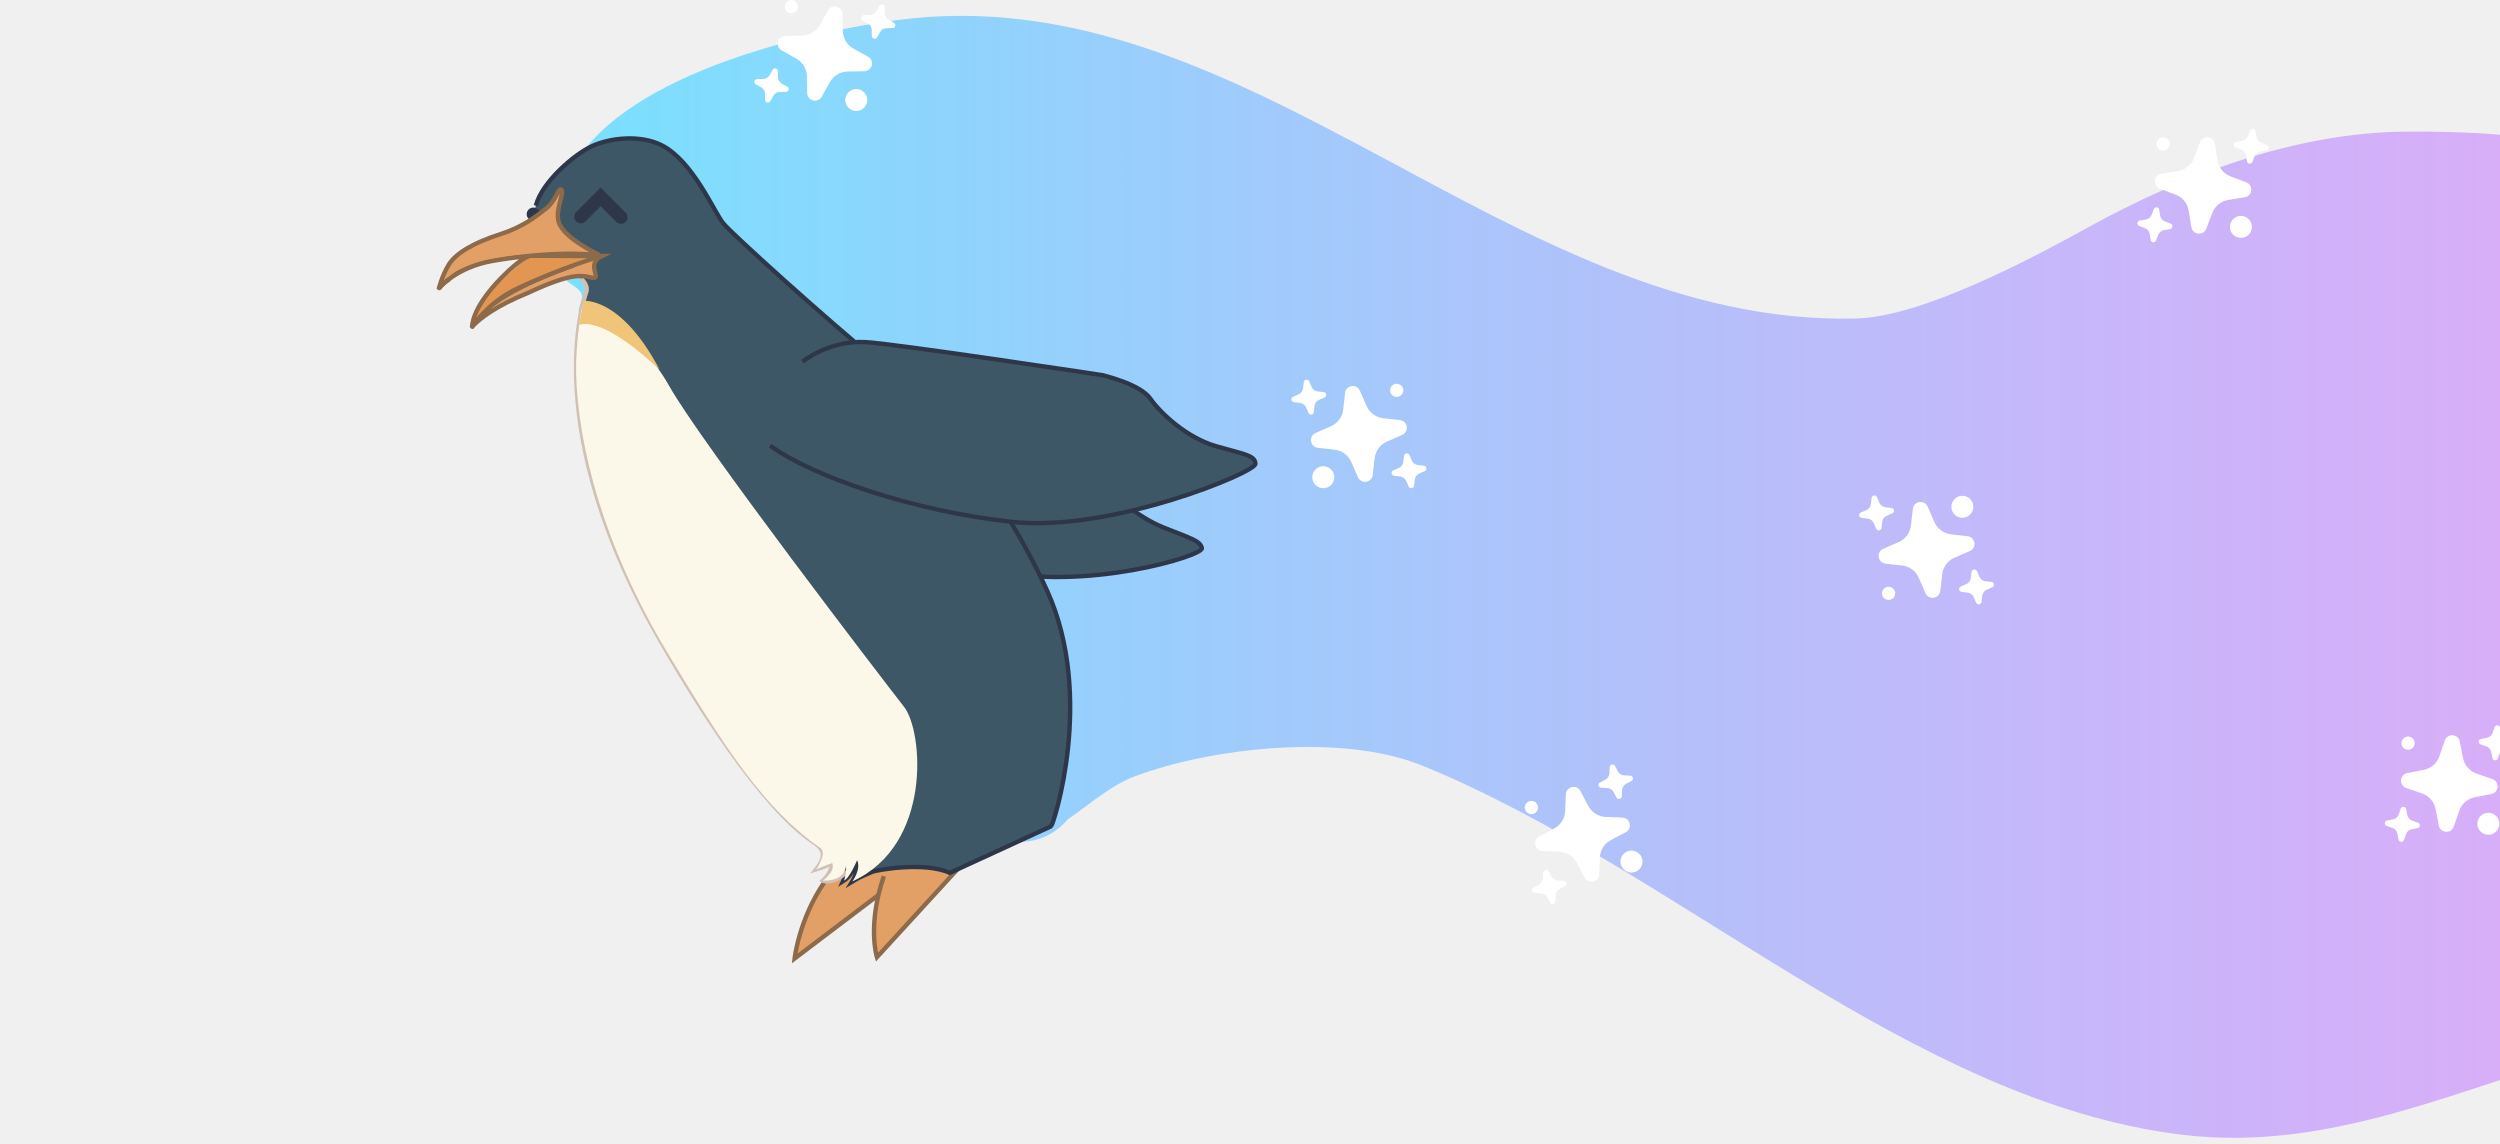
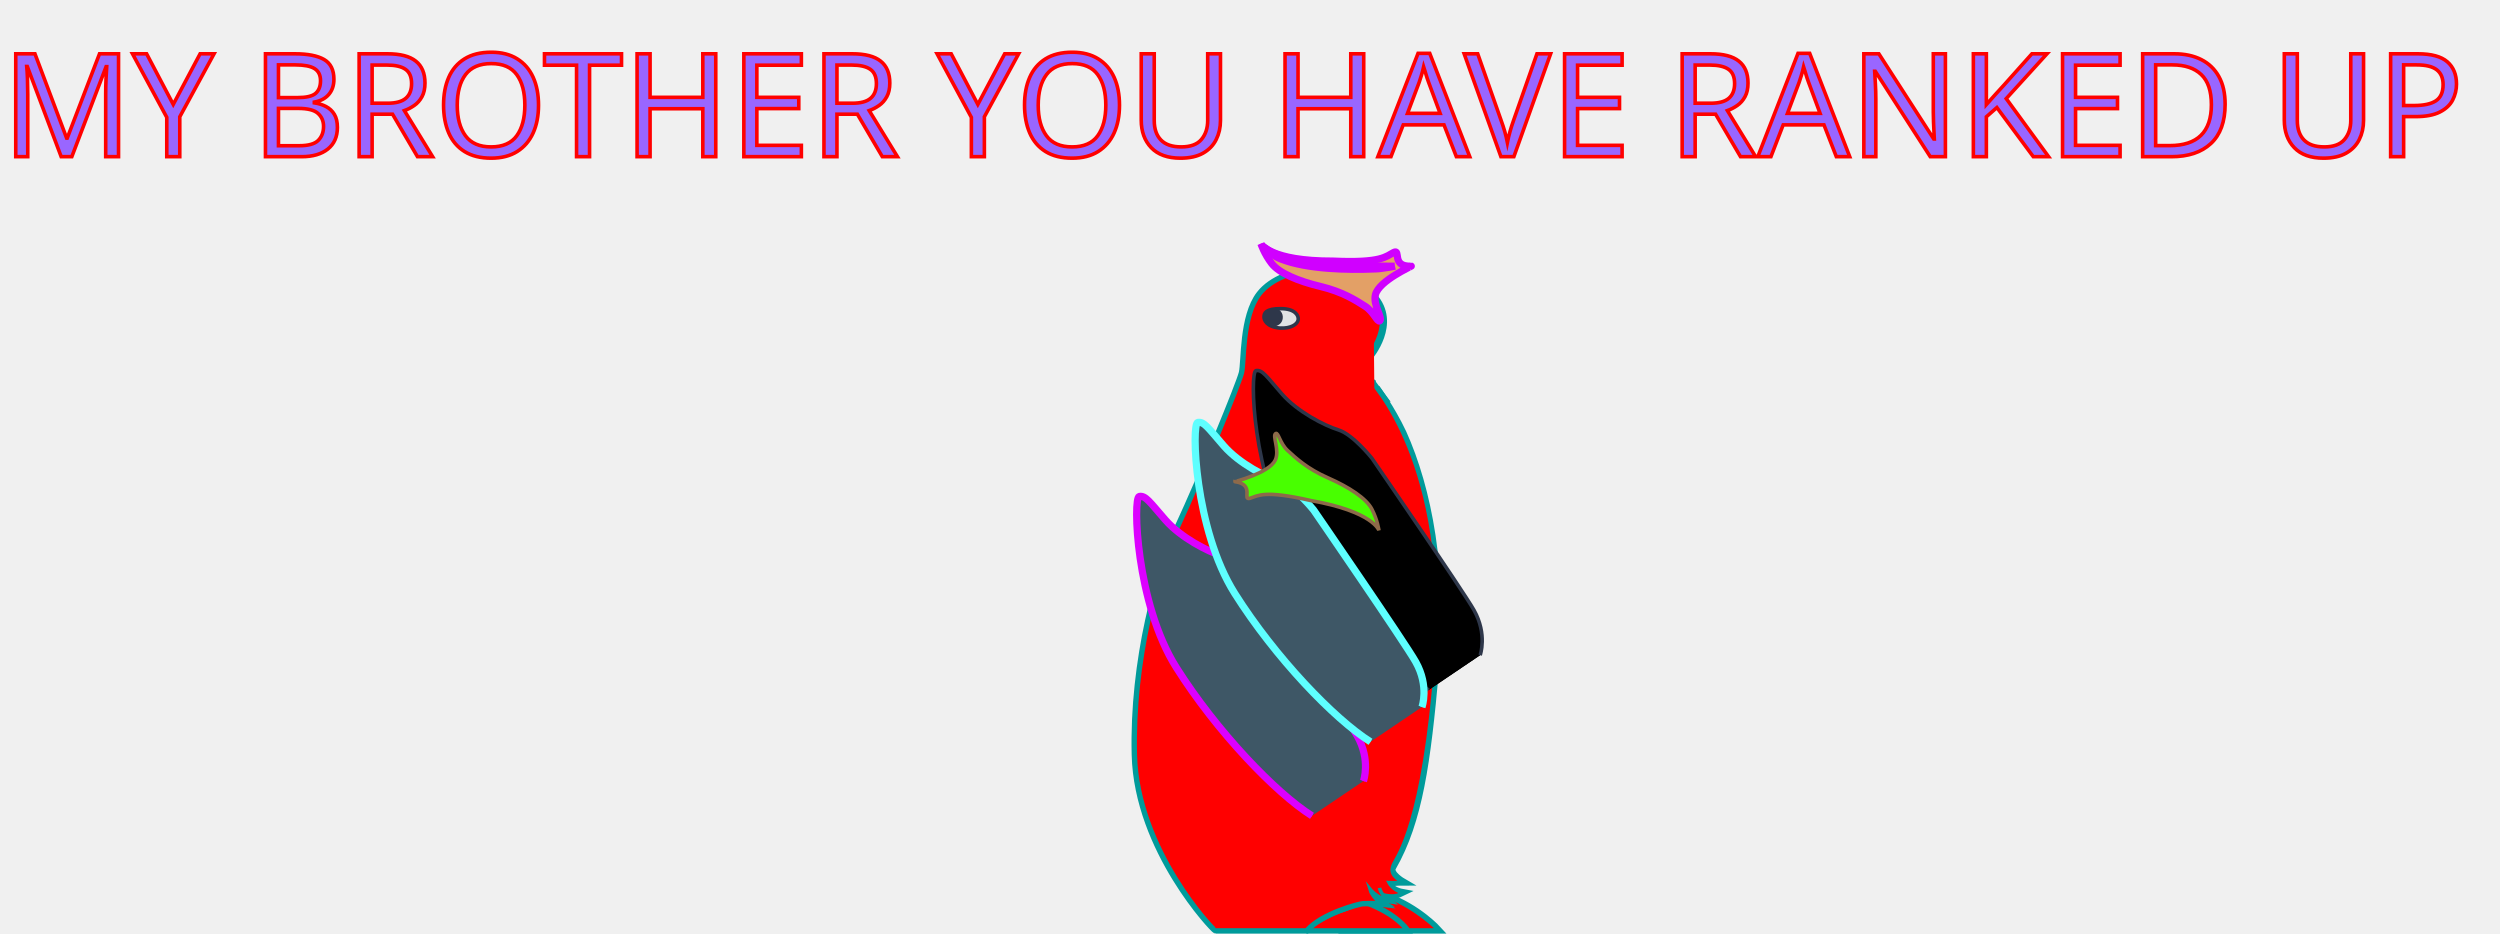
- <svg xmlns="http://www.w3.org/2000/svg" version="1.1" width="345.843" height="158.158" viewBox="0,0,185,130">
-   <defs>
-     <linearGradient x1="217.217" y1="202.138" x2="549.185" y2="202.138" gradientUnits="userSpaceOnUse" id="color-1">
-       <stop offset="0" stop-color="#66deff" stop-opacity="0.863" />
-       <stop offset="1" stop-color="#ff66fc" stop-opacity="0.573" />
-     </linearGradient>
-   </defs>
-   <g transform="translate(-203.3413,-122.1586)">
-     <g data-paper-data="{&quot;isPaintingLayer&quot;:true}" stroke-linejoin="miter" stroke-miterlimit="10" stroke-dasharray="" stroke-dashoffset="0" style="mix-blend-mode: normal">
-       <path d="M254.011,209.305c-2.376,-1.387 -4.203,-3.562 -6.451,-5.148c-3.438,-4.872 -7.826,-8.924 -11.53,-13.585c-3.248,-4.086 -5.725,-8.946 -8,-13.557c-0.352,-0.715 -0.205,-1.628 -0.619,-2.309c-0.541,-0.891 -1.687,-1.333 -2.156,-2.264c-0.734,-1.458 -0.712,-3.205 -1.355,-4.705c-0.599,-1.398 -1.853,-2.477 -2.341,-3.918c-0.32,-0.947 0.316,-2.051 0,-3c-0.38,-1.14 -1.623,-1.859 -2,-3c-0.237,-0.719 0.551,-1.555 0.266,-2.257c-0.356,-0.873 -1.71,-1.103 -2,-2c-0.625,-1.932 -0.406,-4.041 -0.609,-6.061c0,0 0,-0.334 0.068,-0.866c-0.024,-0.25 -0.036,-0.503 -0.036,-0.759c0,-1.879 0.648,-3.607 1.732,-4.972c6.301,-10.662 27.21,-15.19 36.706,-16.457c39.916,-5.326 69.48,34.885 109.077,33.93c7.482,-0.181 19.954,-6.822 26.369,-10.36c10.879,-6.001 23.549,-10.79 36.116,-10.89c19.218,-0.153 30.244,3.084 45.974,13.148c2.77,1.772 16.788,12.479 25.451,21.186c3.251,0.681 5.198,3.603 5.198,3.603l1,1.781c2.464,1.5 4.438,3.688 6.585,5.613c1.638,1.469 3.765,2.436 5.108,4.177c1.209,1.567 1.334,3.751 2.329,5.462c0.513,0.881 1.605,1.322 2.126,2.198c0.672,1.129 0.789,2.519 1.381,3.691c0.542,1.073 1.474,1.92 2,3c1.662,3.412 2.002,7.25 3.317,10.739c1.43,3.795 2.855,7.607 4.67,11.233c1.43,2.856 3.716,5.238 5.064,8.133c2.224,4.773 3.78,11.841 5.405,17.044c2.141,6.855 5.183,13.145 5.357,20.364c0,0 0,0.372 -0.08,0.956c0.743,1.319 1.098,2.402 0.946,3.159c-0.247,1.233 0.57,2.985 -0.345,3.795c-1.918,1.698 -4.159,3.222 -6.708,3.826c-1.476,0.35 -3.315,-0.486 -4.525,-1.58c-3.443,-3.114 -26.957,-26.236 -30.73,-29.013c-11.644,-8.572 -21.492,-11.854 -35.583,-13.028c-13.258,-1.104 -22.952,4.997 -34.615,8.822c-11.236,3.685 -22.345,7.262 -34.828,5.741c-30.786,-3.752 -57.561,-30.249 -86.322,-41.966c-9.118,-3.714 -23.962,-2.052 -32.692,1.227c-2.751,1.033 -5.137,3.184 -7.636,4.908c-1.462,1.765 -3.763,2.772 -6.351,2.523c-3.434,-0.331 -6.363,-2.777 -7.497,-5.925c-1.976,-0.654 -6.233,-2.051 -7.241,-2.64z" fill="url(#color-1)" fill-rule="nonzero" stroke="none" stroke-width="0.5" stroke-linecap="butt" />
-       <g data-paper-data="{&quot;index&quot;:null}" stroke-width="0.5" stroke-linecap="butt">
-         <path d="M259.143,217.878l-14.383,12.568c0,0 0.837,-4.821 4.267,-9.904c0,0 2.981,-5.225 10.117,-2.664" fill="#e3a066" fill-rule="nonzero" stroke="none" />
-         <path d="M259.413,217.642l-14.653,12.804c0,0 1.034,-5.119 4.464,-10.201" fill="none" fill-rule="evenodd" stroke="#8d6a4a" />
+ <svg xmlns="http://www.w3.org/2000/svg" version="1.1" width="347.008" height="129.585" viewBox="0,0,347.008,129.585">
+   <g transform="translate(-83.5437,-99.97346)">
+     <g stroke-miterlimit="10">
+       <g fill="#ff0000" stroke="#009b9b">
+         <path d="M269.321,229.058c2.677,-6.578 6.802,-4.618 6.802,-4.618c4.303,1.56 7.062,4.618 7.062,4.618h-13.864" fill-rule="nonzero" stroke-width="1" />
+         <path d="M275.873,224.347c4.303,1.56 7.312,4.711 7.312,4.711h-14.125" fill-rule="evenodd" stroke-width="0.5" />
+         <path d="M264.873,229.058c3.083,-3.142 8.124,-3.728 8.124,-3.728c4.303,1.56 5.74,3.728 5.74,3.728h-13.864" fill-rule="nonzero" stroke-width="1" />
+         <path d="M272.998,225.33c4.303,1.56 5.74,3.728 5.74,3.728h-14.125" fill-rule="evenodd" stroke-width="0.5" />
+         <path d="M274.175,141.08c3.438,3.802 -0.562,8.421 -0.562,8.421c0,0 -1.405,2.796 0.386,3.599c0.025,13.378 -0.625,41.138 -0.625,41.605c0,0.67 1.5,27.986 1.645,28.509c0.241,0.868 1.105,1.655 1.105,1.655c-1.354,-0.168 -2.438,-1.488 -2.438,-1.488c0.334,1.173 1.521,1.948 1.521,1.948c-1.021,-0.123 -2.042,-0.045 -2.501,-0.042c-0.416,0.002 -5.75,1.34 -7.833,3.771h-12.584c-0.25,0 -10.833,-11.144 -11.166,-24.299c-0.334,-13.155 3.263,-25.828 6,-31.706c3.178,-6.825 8.489,-19.775 8.864,-21.315c0.375,-1.539 0.014,-7.8 2.421,-10.911c1.672,-2.162 4.944,-3.204 7.111,-3.204c2.167,0 6.747,1.345 8.656,3.456" fill-rule="nonzero" stroke-width="1" />
+         <path d="M274.58,153.827c0,0 2.095,2.843 3.689,6.231c3.5,7.75 5.75,19.251 4.504,33.014c-1.149,12.694 -2.233,20.841 -5.942,27.302c-0.508,0.886 1.46,2.022 1.46,2.022c-0.834,0 -1.94,0.102 -1.94,0.102c0.083,1.048 1.815,1.364 1.815,1.364c-2.396,1.173 -3.104,-0.491 -3.104,-0.491c0.396,0.974 0.955,1.479 0.955,1.479c-0.667,0.042 -2.329,-1.469 -2.329,-1.469c0,1.131 1.521,1.948 1.521,1.948c-9.906,0.064 -14.584,-12.024 -13.834,-15.459c0.75,-3.435 7.667,-36.7 8.112,-44.073c0.445,-7.374 5.095,-11.971 5.095,-11.971" fill-rule="nonzero" stroke-width="1" />
+         <path d="M269.654,163.709c0.334,-9.307 4.343,-10.609 4.343,-10.609l1.661,2.243c-3.154,0.409 -6.008,8.479 -6.005,8.366" fill-rule="nonzero" stroke-width="1" />
+         <path d="M273.165,150.716c0,0 -0.45,0.986 0.125,1.592c0.716,0.754 11.617,11.953 9.584,39.465c-1.667,22.539 -5.406,27.115 -5.827,28.042c-0.28,0.617 -0.767,1.577 1.243,2.582c0,0 -1.24,0.155 -1.94,0.103c0,0 0.471,0.945 1.815,1.364c0,0 -0.666,0.907 -2.916,0.237" fill-rule="evenodd" stroke-width="0.5" />
+         <path d="M275.019,223.214c0.188,0.881 1.104,1.655 1.104,1.655c-1.354,-0.168 -2.438,-1.488 -2.438,-1.488c0.334,1.173 1.521,1.948 1.521,1.948c-1.021,-0.123 -2.042,-0.045 -2.5,-0.042c-0.416,0.002 -5.75,1.34 -7.833,3.771h-12.583c-0.25,0 -10.834,-11.144 -11.167,-24.299c-0.333,-13.155 3.264,-25.828 6,-31.706c3.178,-6.825 8.489,-19.775 8.864,-21.315c0.375,-1.539 0.015,-7.8 2.421,-10.911c1.673,-2.162 4.944,-3.204 7.111,-3.204c2.167,0 6.823,1.278 8.657,3.456" fill-rule="evenodd" stroke-width="0.5" />
      </g>
-       <g data-paper-data="{&quot;index&quot;:null}" stroke-width="0.5" stroke-linecap="butt">
-         <path d="M257.211,221.186l-13.15,9.965c0,0 0.324,-4.224 3.234,-8.459c0,0 2.442,-4.4 9.916,-1.506" fill="#e3a066" fill-rule="nonzero" stroke="none" />
-         <path d="M257.458,220.998l-13.397,10.152c0,0 0.491,-4.472 3.402,-8.707" fill="none" fill-rule="evenodd" stroke="#8d6a4a" />
+       <g stroke="#d000ff">
+         <path d="M279.431,136.914c0.099,-0.005 -4.45,2.007 -4.965,3.938c-0.394,1.477 1.063,3.292 0.588,3.656c-0.316,0.243 -0.825,-1.263 -2.033,-2.028c-1.293,-0.819 -3.102,-2.005 -6.201,-2.747c-3.099,-0.742 -5.724,-1.849 -6.756,-3.18c-1.033,-1.331 -1.493,-2.733 -1.493,-2.733c0,0 1.24,2.425 10.035,2.393c6.72,0.304 7.327,-0.658 8.384,-1.198c1.057,-0.539 -0.396,2.034 2.443,1.899" fill="#e3a066" fill-rule="nonzero" stroke-width="1" />
+         <path d="M277.17,136.916c0,0 -0.288,0.07 -0.794,0.151c-0.254,0.037 -0.563,0.083 -0.917,0.135c-0.178,0.024 -0.367,0.049 -0.566,0.075c-0.2,0.024 -0.411,0.015 -0.63,0.029c-1.757,0.068 -4.106,0.091 -6.448,-0.097c-1.171,-0.093 -2.339,-0.236 -3.424,-0.441c-0.543,-0.102 -1.064,-0.225 -1.555,-0.353c-0.49,-0.137 -0.948,-0.285 -1.365,-0.441c-0.204,-0.09 -0.41,-0.151 -0.59,-0.248c-0.176,-0.103 -0.343,-0.201 -0.5,-0.292c-0.303,-0.204 -0.564,-0.38 -0.759,-0.555c-0.206,-0.158 -0.339,-0.315 -0.436,-0.413c-0.095,-0.1 -0.146,-0.153 -0.146,-0.153c0,0 0.06,0.043 0.171,0.124c0.111,0.081 0.269,0.203 0.492,0.327c0.212,0.139 0.492,0.27 0.809,0.419c0.327,0.132 0.696,0.268 1.093,0.439c0.404,0.152 0.85,0.296 1.329,0.429c0.481,0.125 0.992,0.246 1.526,0.346c1.069,0.202 2.224,0.343 3.384,0.435c2.321,0.187 4.657,0.164 6.404,0.096c0.436,-0.035 0.837,-0.026 1.194,-0.015c0.356,0.003 0.667,0.005 0.923,0.008c0.256,0 0.458,-0 0.595,-0c0.135,-0 0.21,-0.007 0.21,-0.007" fill="#8d6a4a" fill-rule="nonzero" stroke-width="1" />
+         <path d="M279.431,136.914c0.099,-0.005 -4.45,2.007 -4.965,3.938c-0.394,1.477 1.063,3.292 0.588,3.656c-0.316,0.243 -0.825,-1.263 -2.033,-2.028c-1.293,-0.819 -3.102,-2.005 -6.201,-2.747c-3.099,-0.742 -5.724,-1.849 -6.756,-3.18c-1.033,-1.331 -1.493,-2.733 -1.493,-2.733c0,0 1.24,2.425 10.035,2.393c6.72,0.304 7.327,-0.658 8.384,-1.198c1.057,-0.539 -0.396,2.034 2.443,1.899z" fill="none" fill-rule="evenodd" stroke-width="0.5" />
      </g>
-       <g data-paper-data="{&quot;index&quot;:null}" stroke-width="0.5" stroke-linecap="butt">
-         <path d="M241.938,167.641c0,0 2.245,-1.837 6.081,-1.114c2.979,0.561 24.912,6.727 24.912,6.727c0,0 4.051,1.425 5.402,3.093c1.351,1.668 4.532,4.525 7.634,5.776c3.102,1.251 4.206,1.496 4.401,2.371c0.195,0.875 -13.473,4.979 -23.853,2.478c-10.38,-2.501 -21.394,-7.508 -26.265,-11.212" fill="#3e5766" fill-rule="nonzero" stroke="none" />
-         <path d="M241.938,167.641c0,0 2.245,-1.837 6.081,-1.114c2.979,0.561 24.912,6.727 24.912,6.727c0,0 4.051,1.425 5.402,3.093c1.351,1.668 4.532,4.525 7.634,5.776c3.102,1.251 4.206,1.496 4.401,2.371c0.195,0.875 -13.473,4.979 -23.853,2.478c-10.38,-2.501 -21.394,-7.508 -26.265,-11.212" fill="none" fill-rule="evenodd" stroke="#2e374a" />
+       <g>
+         <path d="M263.74,144.381c-0.082,0.659 -1.04,1.25 -2.508,1.177c-1.952,-0.17 -2.249,-1.162 -2.24,-1.554c0.012,-0.476 0.146,-1.162 2.381,-1.147c1.908,0.013 2.441,0.932 2.367,1.524" fill="#e2e3e4" fill-rule="nonzero" stroke="none" stroke-width="1" />
+         <path d="M260.984,142.875c0,0 0.762,0.476 0.6,1.371c-0.162,0.892 -1.08,1.083 -1.426,1.049c-0.345,-0.033 -0.621,-0.331 -0.621,-0.331c0,0 -0.736,-0.563 -0.545,-1.174c0.192,-0.612 1.12,-0.879 1.12,-0.879c0,0 0.747,-0.099 0.87,-0.035" fill="#2e374a" fill-rule="nonzero" stroke="none" stroke-width="1" />
+         <path d="M263.74,144.338c-0.082,0.659 -1.04,1.25 -2.508,1.177c-1.952,-0.17 -2.249,-1.162 -2.24,-1.554c0.012,-0.476 0.146,-1.162 2.381,-1.147c1.908,0.013 2.441,0.932 2.367,1.524z" fill="none" fill-rule="evenodd" stroke="#2e374a" stroke-width="0.5" />
      </g>
-       <g data-paper-data="{&quot;index&quot;:null}" stroke-width="0.5" stroke-linecap="butt">
-         <path d="M265.023,218.33l-11.605,12.67c0,0 -1.131,-3.619 0.79,-9.21c0,0 4.85,-3.984 10.815,-3.46" fill="#e3a066" fill-rule="nonzero" stroke="none" />
-         <path d="M265.241,218.092l-11.823,12.908c0,0 -1.131,-3.619 0.79,-9.21" fill="none" fill-rule="evenodd" stroke="#8d6a4a" />
+       <g fill="#000000">
+         <path d="M281.848,195.745c-5.03,-3.175 -13.218,-11.692 -18.838,-20.599c-5.62,-8.907 -6.025,-23.57 -5.137,-23.731c0.888,-0.161 1.467,0.794 3.622,3.256c2.155,2.462 5.854,4.361 7.855,4.988c2.001,0.627 4.619,3.924 4.619,3.924c0,0 12.708,18.47 14.173,21.088c1.887,3.372 0.854,6.242 0.854,6.242" fill-rule="nonzero" stroke="none" stroke-width="1" />
+         <path d="M281.848,195.745c-5.03,-3.175 -13.218,-11.692 -18.838,-20.599c-5.62,-8.907 -6.025,-23.57 -5.137,-23.731c0.888,-0.161 1.467,0.794 3.622,3.256c2.155,2.462 5.854,4.361 7.855,4.988c2.001,0.627 4.619,3.924 4.619,3.924c0,0 12.708,18.47 14.173,21.088c1.887,3.372 0.854,6.242 0.854,6.242" fill-rule="evenodd" stroke="#2e374a" stroke-width="0.5" />
      </g>
-       <path d="M214.635,145.544c0.821,-2.718 4.422,-5.866 6.404,-6.778c1.982,-0.912 5.433,-1.344 7.91,-0.088c3.565,1.808 5.98,7.637 6.998,8.875c1.018,1.239 11.556,10.746 17.455,15.597c5.081,4.178 13.927,14.156 19.39,26.226c5.462,12.07 0.666,26.63 0.437,26.735l-11.512,5.297c-2.972,-1.327 -8.437,-0.296 -8.819,-0.122c-0.421,0.19 -1.389,0.549 -2.269,1.091c0,0 0.747,-1.203 0.537,-2.407c0,0 -0.413,1.653 -1.578,2.375c0,0 0.445,-1.077 0.285,-1.966c-0.097,-0.536 -10.7,-25.938 -10.994,-26.546c-0.205,-0.423 -12.969,-25.323 -18.812,-37.465c1.286,-1.482 -1.225,-3.426 -1.225,-3.426c0,0 -4.249,-1.872 -4.445,-5.542c0.074,-0.289 0.087,-0.595 0.033,-0.898c0.038,-0.309 0.106,-0.629 0.206,-0.96z" data-paper-data="{&quot;index&quot;:null}" fill="#3e5766" fill-rule="nonzero" stroke="none" stroke-width="0.5" stroke-linecap="butt" />
-       <path d="M214.343,146.511l1.328,0.917" fill="none" fill-rule="nonzero" stroke="#2e374a" stroke-width="1.5" stroke-linecap="round" />
-       <path d="M221.237,151.117c0.285,0.114 -0.503,0.361 -0.686,0.91c-0.078,0.569 -5.575,2.525 -6.141,2.717c-1.031,0.629 -3.364,1.561 -4.249,2.093c-0.629,0.417 -2.649,2.558 -2.479,1.656c0.171,-0.903 0.344,-1.24 0.766,-1.811c0.259,-0.35 0.737,-0.876 0.996,-1.413c0.105,-0.218 4.574,-4.282 4.803,-4.301c0.956,-0.656 5.552,-0.424 6.99,0.149z" fill="#e39652" fill-rule="nonzero" stroke="none" stroke-width="0.5" stroke-linecap="butt" />
-       <path d="M214.635,145.544c0.722,-2.747 4.422,-5.866 6.404,-6.778c1.982,-0.912 5.433,-1.344 7.91,-0.088c3.565,1.808 5.98,7.637 6.998,8.875c1.018,1.239 11.555,10.746 17.455,15.597c5.08,4.178 13.927,14.156 19.39,26.226c5.462,12.07 0.666,26.63 0.437,26.735l-11.512,5.297c-2.972,-1.327 -8.438,-0.296 -8.82,-0.122c-0.42,0.19 -1.389,0.549 -2.269,1.091c0,0 0.747,-1.203 0.537,-2.407c0,0 -0.413,1.653 -1.578,2.375c0,0 0.499,-1.087 0.284,-1.966" data-paper-data="{&quot;index&quot;:null}" fill="none" fill-rule="evenodd" stroke="#2e374a" stroke-width="0.5" stroke-linecap="butt" />
-       <g data-paper-data="{&quot;index&quot;:null}" stroke-width="0.5" stroke-linecap="butt">
-         <path d="M250.052,221.28c-1.765,1.555 -2.772,1.012 -2.772,1.012c1.045,-0.946 1.062,-2.001 1.062,-2.001c-0.617,0.342 -1.819,0.723 -1.819,0.723c1.398,-1.758 0.532,-2.423 0.005,-2.865c-0.792,-0.663 -6.218,-3.24 -17.625,-22.977c-13.922,-24.092 -8.859,-38.836 -8.535,-39.821c0.26,-0.792 -0.584,-1.496 -0.584,-1.496" fill="none" fill-rule="evenodd" stroke="#d1c1b5" />
-         <g fill-rule="nonzero" stroke="none">
-           <path d="M219.854,157.273c0,0 6.27,2.212 9.909,8.711c3.64,6.499 24.552,33.752 26.744,36.551c2.192,2.799 3.213,15.73 -5.878,19.842c0,0 1.033,-1.381 0.537,-2.407c0,0 -0.858,2.07 -1.487,2.313c0,0 0.29,-0.693 0.225,-1.743c0,0 0.081,1.807 -2.625,1.752c0,0 1.445,-1.016 1.062,-2.001c0,0 -1.057,0.373 -1.819,0.724c0,0 1.302,-1.859 0.449,-2.448c-6.226,-4.298 -10.79,-11.229 -17.407,-22.257c-7.174,-11.956 -10.158,-23.332 -10.354,-31.833c-0.027,-3.744 0.643,-7.204 0.643,-7.204" fill="#fbf8ea" />
-           <path d="M228.692,164.161c0.053,0.101 -6.096,-6.016 -9.161,-5.058l0.536,-2.733c0,0 4.239,-0.507 8.625,7.792" fill="#f0c579" />
-         </g>
+       <g stroke="#dc00ff">
+         <path d="M265.651,213.214c-5.03,-3.175 -13.218,-11.692 -18.838,-20.599c-5.62,-8.907 -6.025,-23.57 -5.137,-23.731c0.888,-0.161 1.467,0.794 3.622,3.256c2.155,2.462 5.854,4.361 7.855,4.988c2.001,0.627 4.619,3.924 4.619,3.924c0,0 12.708,18.47 14.173,21.088c1.887,3.372 0.854,6.242 0.854,6.242" fill="#3e5766" fill-rule="nonzero" stroke-width="1" />
+         <path d="M265.651,213.214c-5.03,-3.175 -13.218,-11.692 -18.838,-20.599c-5.62,-8.907 -6.025,-23.57 -5.137,-23.731c0.888,-0.161 1.467,0.794 3.622,3.256c2.155,2.462 5.854,4.361 7.855,4.988c2.001,0.627 4.619,3.924 4.619,3.924c0,0 12.708,18.47 14.173,21.088c1.887,3.372 0.854,6.242 0.854,6.242" fill="none" fill-rule="evenodd" stroke-width="0.5" />
      </g>
-       <g data-paper-data="{&quot;index&quot;:null}" stroke-width="0.5" stroke-linecap="butt">
-         <path d="M221.122,153.74c-1.064,-0.148 -1.905,-0.845 -7.346,1.711c-3.671,1.485 -5.531,2.907 -6.473,3.95c0.123,-0.198 0.25,-0.388 0.371,-0.57c1.142,-1.727 3.185,-2.838 4.812,-3.847c0.787,-0.488 3.404,-1.773 3.682,-1.915c0.344,-0.177 0.706,-0.25 1.051,-0.349c0.083,-0.015 0.166,-0.036 0.248,-0.063c0.209,-0.033 0.399,-0.067 0.543,-0.108c1.388,-0.392 2.755,-0.865 4.149,-1.291c-1.894,0.884 -0.023,2.623 -1.037,2.482z" fill="#e3a066" fill-rule="nonzero" stroke="none" />
-         <path d="M220.599,151.897c0,0 -0.064,0.019 -0.176,0.065c-0.114,0.046 -0.28,0.114 -0.492,0.201c-0.211,0.088 -0.466,0.196 -0.759,0.319c-0.29,0.132 -0.619,0.275 -0.991,0.39c-1.466,0.526 -3.403,1.295 -5.253,2.254c-0.925,0.478 -1.829,1.002 -2.64,1.552c-0.405,0.275 -0.785,0.56 -1.137,0.84c-0.348,0.287 -0.665,0.573 -0.945,0.852c-0.26,0.286 -0.51,0.532 -0.728,0.761c0.067,-0.102 0.133,-0.201 0.197,-0.299c1.142,-1.727 3.184,-2.838 4.812,-3.847c0.252,-0.157 0.693,-0.395 1.184,-0.651c1.49,-0.717 2.975,-1.307 4.18,-1.745c0.058,-0.012 0.112,-0.025 0.16,-0.039c0.457,-0.129 0.911,-0.267 1.365,-0.409c0.192,-0.044 0.364,-0.083 0.515,-0.117z" fill="#8d6a4a" fill-rule="nonzero" stroke="none" />
-         <path d="M222.159,151.258c-1.894,0.884 -0.023,2.623 -1.037,2.482c-1.064,-0.148 -1.905,-0.845 -7.346,1.711c-3.671,1.485 -5.531,2.907 -6.473,3.95c0,0 1.847,-2.805 5.058,-4.356c5.04,-2.434 9.797,-3.787 9.797,-3.787z" fill="none" fill-rule="evenodd" stroke="#8d6a4a" />
+       <g stroke="#5effff">
+         <path d="M273.769,202.94c-5.03,-3.175 -13.218,-11.692 -18.838,-20.599c-5.62,-8.907 -6.025,-23.57 -5.137,-23.731c0.888,-0.161 1.467,0.794 3.622,3.256c2.155,2.462 5.854,4.361 7.855,4.988c2.001,0.627 4.619,3.924 4.619,3.924c0,0 12.708,18.47 14.173,21.088c1.887,3.372 0.854,6.242 0.854,6.242" fill="#3e5766" fill-rule="nonzero" stroke-width="1" />
+         <path d="M273.769,202.94c-5.03,-3.175 -13.218,-11.692 -18.838,-20.599c-5.62,-8.907 -6.025,-23.57 -5.137,-23.731c0.888,-0.161 1.467,0.794 3.622,3.256c2.155,2.462 5.854,4.361 7.855,4.988c2.001,0.627 4.619,3.924 4.619,3.924c0,0 12.708,18.47 14.173,21.088c1.887,3.372 0.854,6.242 0.854,6.242" fill="none" fill-rule="evenodd" stroke-width="0.5" />
      </g>
-       <path d="M204.472,154.04c0,0 2.807,-2.572 4.309,-3.702c1.908,-1.434 4.813,-1.515 4.813,-1.515" data-paper-data="{&quot;index&quot;:null}" fill="none" fill-rule="nonzero" stroke="#8d6a4a" stroke-width="0.5" stroke-linecap="round" />
-       <path d="M219.265,149.657c0.817,0.661 2.642,1.527 2.642,1.527c-0.31,-0.004 -0.56,0.031 -0.762,0.093c-1.272,-0.178 -2.217,-0.148 -3.593,0.033c-0.249,-0.094 -0.516,-0.131 -0.788,-0.1c-0.115,-0.019 -0.218,-0.032 -0.301,-0.04l-0.007,0.007c-0.107,0.016 -0.216,0.018 -0.326,0.011c-0.227,-0.064 -0.456,-0.112 -0.68,-0.079c-0.136,-0.012 -0.271,-0.016 -0.404,0.003c-2.181,0.306 -4.434,0.331 -6.521,1.06c-0.548,0.191 -1.565,0.396 -2.161,0.826c-0.596,0.236 -1.145,0.53 -1.554,0.905c-1.014,0.606 -1.22,1.146 -1.22,1.146c0,0 0.317,-1.424 1.146,-2.798c0.829,-1.374 3.086,-2.58 5.789,-3.438c2.702,-0.858 4.231,-2.114 5.324,-2.983c1.022,-0.812 1.375,-2.342 1.672,-2.11c0.445,0.348 -0.729,2.223 -0.282,3.691c0,0 1.297,1.658 2.024,2.246z" fill="#e3a066" fill-rule="nonzero" stroke="none" stroke-width="0.5" stroke-linecap="butt" />
-       <path d="M205,153.742c-0.179,0.108 -0.337,0.211 -0.465,0.315c-0.189,0.133 -0.322,0.261 -0.415,0.347c-0.094,0.085 -0.144,0.131 -0.144,0.131c0,0 0.042,-0.055 0.119,-0.159c0.079,-0.102 0.187,-0.265 0.36,-0.431c0.162,-0.182 0.382,-0.369 0.637,-0.585c0.133,-0.098 0.275,-0.202 0.425,-0.312c0.153,-0.104 0.333,-0.172 0.508,-0.27c0.36,-0.172 0.757,-0.337 1.183,-0.493c0.427,-0.146 0.882,-0.288 1.357,-0.411c0.95,-0.245 1.978,-0.431 3.011,-0.567c2.067,-0.274 4.153,-0.336 5.717,-0.331c0.196,0.006 0.383,-0.01 0.561,0.007c0.178,0.02 0.348,0.038 0.507,0.055c0.318,0.04 0.595,0.074 0.823,0.103l0.115,0.02c-0.54,0.012 -1.095,0.064 -1.748,0.149c-0.249,-0.094 -0.516,-0.131 -0.788,-0.1c-0.115,-0.019 -0.218,-0.032 -0.301,-0.04l-0.007,0.007c-0.107,0.016 -0.216,0.018 -0.326,0.011c-0.227,-0.064 -0.456,-0.112 -0.68,-0.079c-0.136,-0.012 -0.271,-0.016 -0.404,0.003c-2.181,0.306 -4.434,0.331 -6.521,1.06c-0.548,0.191 -1.565,0.396 -2.161,0.826c-0.509,0.201 -0.983,0.445 -1.365,0.745z" fill="#8d6a4a" fill-rule="nonzero" stroke="none" stroke-width="0.5" stroke-linecap="butt" />
-       <path d="M204.811,153.902c-1.014,0.606 -1.22,1.146 -1.22,1.146c0,0 0.317,-1.424 1.146,-2.798c0.829,-1.374 3.086,-2.58 5.789,-3.438c2.702,-0.858 4.231,-2.114 5.324,-2.983c1.022,-0.812 1.375,-2.342 1.672,-2.11c0.445,0.348 -0.729,2.223 -0.282,3.691c0.585,1.92 4.754,3.774 4.666,3.773c-0.31,-0.004 -0.56,0.031 -0.762,0.093" fill="none" fill-rule="evenodd" stroke="#8d6a4a" stroke-width="0.5" stroke-linecap="butt" />
-       <g data-paper-data="{&quot;index&quot;:null}" stroke-width="0.5" stroke-linecap="butt">
-         <path d="M244.954,163.292c0,0 2.953,-2.453 7.165,-2.233c3.271,0.171 26.911,3.754 26.911,3.754c0,0 4.304,0.989 5.483,2.681c1.178,1.692 4.182,4.455 7.444,5.394c3.261,0.94 4.466,1.046 4.499,2.015c0.033,0.969 -16.415,7.815 -27.693,6.596c-11.278,-1.219 -22.736,-5.201 -27.482,-8.665" fill="#3e5766" fill-rule="nonzero" stroke="none" />
-         <path d="M244.954,163.292c0,0 2.953,-2.453 7.165,-2.233c3.271,0.171 26.911,3.754 26.911,3.754c0,0 4.304,0.989 5.483,2.681c1.178,1.692 4.182,4.455 7.444,5.394c3.261,0.94 4.466,1.046 4.499,2.015c0.033,0.969 -16.415,7.815 -27.693,6.596c-11.278,-1.219 -22.736,-5.201 -27.482,-8.665" fill="none" fill-rule="evenodd" stroke="#2e374a" />
+       <text transform="translate(83.7937,121.7235) scale(0.5,0.5)" font-size="40" xml:space="preserve" fill="#9966ff" fill-rule="nonzero" stroke="#ff0000" stroke-width="1" font-family="Sans Serif" font-weight="normal" text-anchor="start">
+         <tspan x="0" dy="0">MY BROTHER YOU HAVE RANKED UP</tspan>
+       </text>
+       <g fill="#48ff00">
+         <path d="M254.966,166.836c-0.098,-0.013 4.736,-1.183 5.587,-2.992c0.651,-1.383 -0.46,-3.428 0.072,-3.702c0.355,-0.183 0.587,1.389 1.64,2.357c1.126,1.036 2.696,2.525 5.613,3.807c2.918,1.282 5.304,2.838 6.083,4.331c0.78,1.494 0.983,2.955 0.983,2.955c0,0 -0.789,-2.607 -9.449,-4.14c-6.559,-1.495 -7.327,-0.656 -8.463,-0.313c-1.136,0.342 0.752,-1.932 -2.066,-2.304" fill-rule="nonzero" stroke="none" stroke-width="1" />
+         <path d="M257.191,167.237c0,0 0.295,-0.018 0.809,-0.008c0.257,0.008 0.569,0.019 0.927,0.03c0.179,0.008 0.37,0.017 0.57,0.026c0.201,0.012 0.407,0.058 0.625,0.083c1.741,0.246 4.057,0.641 6.328,1.242c1.136,0.3 2.26,0.649 3.291,1.043c0.516,0.197 1.007,0.41 1.467,0.624c0.457,0.222 0.882,0.449 1.265,0.677c0.184,0.125 0.377,0.221 0.537,0.349c0.155,0.133 0.302,0.259 0.44,0.377c0.262,0.255 0.487,0.475 0.648,0.681c0.175,0.192 0.278,0.37 0.355,0.484c0.075,0.115 0.116,0.177 0.116,0.177c0,0 -0.051,-0.053 -0.146,-0.153c-0.095,-0.099 -0.229,-0.248 -0.426,-0.41c-0.184,-0.174 -0.436,-0.354 -0.721,-0.556c-0.298,-0.188 -0.637,-0.387 -0.997,-0.626c-0.371,-0.221 -0.784,-0.443 -1.232,-0.659c-0.451,-0.209 -0.932,-0.418 -1.44,-0.612c-1.016,-0.389 -2.128,-0.734 -3.253,-1.031c-2.251,-0.597 -4.554,-0.99 -6.284,-1.233c-0.435,-0.044 -0.829,-0.123 -1.178,-0.198c-0.35,-0.067 -0.655,-0.124 -0.907,-0.172c-0.252,-0.046 -0.45,-0.081 -0.586,-0.106c-0.133,-0.024 -0.208,-0.031 -0.208,-0.031" fill-rule="nonzero" stroke="none" stroke-width="1" />
+         <path d="M254.966,166.836c-0.098,-0.013 4.736,-1.183 5.587,-2.992c0.651,-1.383 -0.46,-3.428 0.072,-3.702c0.355,-0.183 0.587,1.389 1.64,2.357c1.126,1.036 2.696,2.525 5.613,3.807c2.918,1.282 5.304,2.838 6.083,4.331c0.78,1.494 0.983,2.955 0.983,2.955c0,0 -0.789,-2.607 -9.449,-4.14c-6.559,-1.495 -7.327,-0.656 -8.463,-0.313c-1.136,0.342 0.752,-1.932 -2.066,-2.304z" fill-rule="evenodd" stroke="#8d6a4a" stroke-width="0.5" />
      </g>
-       <path d="M203.646,154.914c0,0 1.943,-2.386 6.142,-3.102c7.625,-1.301 12.119,-0.628 12.119,-0.628c-0.31,-0.004 -0.56,0.031 -0.762,0.093l-7.09,-0.035c0,0 -0.879,-0.011 -3.336,2.5c-3.482,3.559 -3.318,5.565 -3.318,5.565" fill="none" fill-rule="nonzero" stroke="#8d6a4a" stroke-width="0.5" stroke-linecap="round" />
-       <path d="M219.75,146.795l2.25,-2.25l2.312,2.312" fill="none" fill-rule="nonzero" stroke="#2e374a" stroke-width="1.5" stroke-linecap="round" />
-       <path d="M244.913,126.211c0.838,-0.013 1.606,-0.472 2.014,-1.205l0.929,-1.665c0.44,-0.787 1.638,-0.486 1.652,0.416l0.032,1.906c0.013,0.838 0.472,1.606 1.203,2.014l1.665,0.929c0.787,0.44 0.486,1.638 -0.416,1.653l-1.906,0.031c-0.837,0.013 -1.605,0.473 -2.013,1.204l-0.93,1.664c-0.439,0.787 -1.636,0.486 -1.652,-0.416l-0.031,-1.906c-0.013,-0.837 -0.473,-1.605 -1.205,-2.013l-1.665,-0.929c-0.787,-0.44 -0.486,-1.638 0.416,-1.653zM240.49,131.137c0.305,-0.006 0.585,-0.172 0.733,-0.438l0.338,-0.605c0.159,-0.286 0.594,-0.176 0.601,0.151l0.01,0.693c0.006,0.305 0.172,0.584 0.438,0.733l0.606,0.338c0.286,0.159 0.176,0.594 -0.151,0.601l-0.694,0.01c-0.305,0.006 -0.584,0.172 -0.733,0.438l-0.336,0.605c-0.161,0.287 -0.597,0.177 -0.601,-0.151l-0.011,-0.693c-0.004,-0.305 -0.172,-0.584 -0.438,-0.733l-0.605,-0.336c-0.285,-0.161 -0.176,-0.597 0.151,-0.601zM252.628,123.878c0.305,-0.006 0.583,-0.171 0.732,-0.438l0.339,-0.605c0.159,-0.286 0.594,-0.176 0.6,0.151l0.011,0.693c0.004,0.305 0.173,0.582 0.439,0.732l0.605,0.339c0.286,0.159 0.176,0.594 -0.151,0.6l-0.693,0.011c-0.305,0.004 -0.585,0.172 -0.733,0.437l-0.338,0.605c-0.16,0.287 -0.596,0.177 -0.6,-0.151l-0.013,-0.693c-0.005,-0.304 -0.171,-0.583 -0.438,-0.732l-0.605,-0.338c-0.286,-0.16 -0.176,-0.596 0.151,-0.6zM244.415,123.092c-0.101,0.402 -0.509,0.645 -0.91,0.544c-0.402,-0.101 -0.645,-0.509 -0.544,-0.91c0.101,-0.402 0.509,-0.645 0.91,-0.544c0.402,0.101 0.645,0.509 0.544,0.91zM252.282,133.835c-0.169,0.671 -0.848,1.076 -1.517,0.907c-0.671,-0.169 -1.076,-0.846 -0.907,-1.517c0.168,-0.669 0.846,-1.076 1.517,-0.907c0.669,0.168 1.076,0.848 0.907,1.517z" fill="#ffffff" fill-rule="evenodd" stroke="none" stroke-width="1" stroke-linecap="butt" />
-       <path d="M330.422,216.372c0.742,-0.39 1.22,-1.146 1.253,-1.984l0.078,-1.905c0.038,-0.901 1.242,-1.173 1.662,-0.375l0.889,1.687c0.39,0.742 1.146,1.22 1.983,1.254l1.905,0.078c0.901,0.038 1.173,1.242 0.375,1.663l-1.687,0.888c-0.741,0.39 -1.218,1.146 -1.252,1.982l-0.079,1.905c-0.036,0.9 -1.241,1.172 -1.662,0.375l-0.888,-1.687c-0.39,-0.741 -1.146,-1.218 -1.984,-1.252l-1.905,-0.078c-0.901,-0.038 -1.173,-1.242 -0.375,-1.663zM328.699,222.765c0.27,-0.143 0.444,-0.417 0.456,-0.722l0.028,-0.692c0.012,-0.327 0.451,-0.426 0.605,-0.136l0.322,0.613c0.143,0.27 0.417,0.443 0.722,0.456l0.694,0.028c0.327,0.012 0.426,0.451 0.136,0.605l-0.615,0.322c-0.27,0.143 -0.443,0.417 -0.456,0.722l-0.027,0.692c-0.015,0.329 -0.453,0.427 -0.605,0.136l-0.323,-0.613c-0.142,-0.27 -0.417,-0.443 -0.722,-0.456l-0.692,-0.027c-0.327,-0.015 -0.426,-0.453 -0.136,-0.605zM336.253,210.808c0.27,-0.143 0.443,-0.416 0.455,-0.721l0.03,-0.693c0.012,-0.327 0.451,-0.426 0.604,-0.136l0.323,0.613c0.142,0.27 0.417,0.442 0.722,0.455l0.693,0.03c0.327,0.012 0.426,0.451 0.136,0.604l-0.613,0.323c-0.27,0.142 -0.444,0.417 -0.457,0.721l-0.028,0.693c-0.013,0.328 -0.452,0.427 -0.604,0.136l-0.324,-0.613c-0.141,-0.269 -0.416,-0.443 -0.721,-0.455l-0.693,-0.028c-0.327,-0.014 -0.426,-0.452 -0.136,-0.604zM328.569,213.814c0.091,0.404 -0.163,0.806 -0.566,0.897c-0.404,0.091 -0.806,-0.163 -0.897,-0.566c-0.091,-0.404 0.163,-0.806 0.566,-0.897c0.404,-0.091 0.806,0.163 0.897,0.566zM340.439,219.849c0.152,0.675 -0.271,1.343 -0.944,1.495c-0.675,0.152 -1.342,-0.269 -1.495,-0.944c-0.152,-0.673 0.269,-1.342 0.944,-1.495c0.673,-0.152 1.343,0.271 1.495,0.944z" fill="#ffffff" fill-rule="evenodd" stroke="none" stroke-width="1" stroke-linecap="butt" />
-       <path d="M401.362,141.61c0.828,-0.135 1.52,-0.7 1.818,-1.484l0.677,-1.782c0.321,-0.842 1.55,-0.718 1.695,0.171l0.309,1.882c0.135,0.828 0.7,1.52 1.483,1.818l1.782,0.677c0.842,0.321 0.718,1.55 -0.171,1.696l-1.881,0.307c-0.826,0.135 -1.519,0.701 -1.816,1.483l-0.679,1.782c-0.32,0.842 -1.548,0.718 -1.695,-0.171l-0.307,-1.881c-0.135,-0.826 -0.701,-1.519 -1.485,-1.816l-1.782,-0.677c-0.842,-0.321 -0.718,-1.55 0.171,-1.696zM397.702,147.127c0.301,-0.05 0.554,-0.255 0.662,-0.54l0.246,-0.648c0.115,-0.306 0.562,-0.261 0.617,0.062l0.111,0.684c0.05,0.301 0.255,0.552 0.54,0.662l0.649,0.246c0.306,0.115 0.261,0.562 -0.062,0.617l-0.685,0.11c-0.301,0.05 -0.552,0.255 -0.662,0.54l-0.245,0.648c-0.118,0.307 -0.565,0.262 -0.617,-0.062l-0.112,-0.684c-0.049,-0.301 -0.255,-0.552 -0.54,-0.662l-0.648,-0.245c-0.306,-0.118 -0.261,-0.565 0.062,-0.617zM408.656,138.182c0.301,-0.05 0.552,-0.254 0.66,-0.539l0.248,-0.648c0.115,-0.306 0.562,-0.261 0.616,0.062l0.112,0.684c0.049,0.301 0.255,0.551 0.54,0.66l0.648,0.248c0.306,0.115 0.261,0.562 -0.062,0.616l-0.684,0.112c-0.301,0.049 -0.554,0.255 -0.662,0.539l-0.246,0.648c-0.117,0.307 -0.564,0.262 -0.616,-0.062l-0.113,-0.684c-0.049,-0.3 -0.254,-0.552 -0.539,-0.66l-0.648,-0.246c-0.306,-0.117 -0.261,-0.564 0.062,-0.616zM400.417,138.597c-0.042,0.412 -0.41,0.712 -0.822,0.671c-0.412,-0.042 -0.712,-0.41 -0.671,-0.822c0.042,-0.412 0.41,-0.712 0.822,-0.671c0.412,0.042 0.712,0.41 0.671,0.822zM409.761,148.084c-0.069,0.688 -0.683,1.187 -1.369,1.118c-0.688,-0.069 -1.188,-0.681 -1.118,-1.369c0.069,-0.687 0.681,-1.188 1.369,-1.118c0.687,0.069 1.187,0.683 1.118,1.369z" fill="#ffffff" fill-rule="evenodd" stroke="none" stroke-width="1" stroke-linecap="butt" />
-       <path d="M466.736,234.9c0.767,-0.339 1.294,-1.062 1.384,-1.895l0.205,-1.895c0.098,-0.896 1.318,-1.086 1.683,-0.263l0.774,1.743c0.339,0.767 1.062,1.294 1.894,1.384l1.895,0.205c0.896,0.098 1.086,1.318 0.263,1.685l-1.743,0.773c-0.765,0.339 -1.293,1.062 -1.383,1.894l-0.207,1.896c-0.097,0.896 -1.317,1.086 -1.683,0.263l-0.773,-1.743c-0.339,-0.765 -1.062,-1.293 -1.895,-1.383l-1.895,-0.205c-0.896,-0.098 -1.086,-1.318 -0.263,-1.685zM464.588,241.163c0.279,-0.124 0.471,-0.387 0.504,-0.69l0.075,-0.689c0.034,-0.325 0.478,-0.394 0.612,-0.096l0.28,0.634c0.124,0.279 0.386,0.47 0.69,0.504l0.69,0.074c0.325,0.034 0.394,0.478 0.096,0.613l-0.635,0.28c-0.279,0.124 -0.47,0.386 -0.504,0.69l-0.073,0.689c-0.037,0.327 -0.481,0.396 -0.612,0.096l-0.281,-0.633c-0.123,-0.279 -0.386,-0.47 -0.69,-0.504l-0.689,-0.073c-0.326,-0.037 -0.395,-0.481 -0.096,-0.613zM472.928,229.74c0.279,-0.124 0.47,-0.385 0.503,-0.688l0.076,-0.689c0.034,-0.325 0.478,-0.394 0.611,-0.095l0.281,0.634c0.123,0.279 0.386,0.469 0.69,0.502l0.689,0.076c0.325,0.034 0.394,0.478 0.095,0.611l-0.634,0.281c-0.279,0.123 -0.471,0.387 -0.504,0.689l-0.075,0.689c-0.035,0.327 -0.479,0.396 -0.611,0.095l-0.282,-0.633c-0.123,-0.278 -0.385,-0.47 -0.688,-0.503l-0.689,-0.075c-0.325,-0.036 -0.395,-0.48 -0.095,-0.611zM465.06,232.223c0.064,0.409 -0.216,0.793 -0.625,0.857c-0.409,0.064 -0.793,-0.216 -0.857,-0.625c-0.064,-0.409 0.216,-0.793 0.625,-0.857c0.409,-0.064 0.793,0.216 0.857,0.625zM476.497,239.042c0.107,0.683 -0.361,1.321 -1.042,1.428c-0.683,0.107 -1.321,-0.359 -1.428,-1.042c-0.106,-0.682 0.359,-1.321 1.042,-1.428c0.682,-0.106 1.321,0.361 1.428,1.042z" fill="#ffffff" fill-rule="evenodd" stroke="none" stroke-width="1" stroke-linecap="butt" />
-       <path d="M312.887,169.926c0.896,0.101 1.083,1.321 0.258,1.685l-1.745,0.768c-0.768,0.337 -1.297,1.058 -1.389,1.89l-0.211,1.895c-0.101,0.896 -1.321,1.083 -1.684,0.258l-0.769,-1.745c-0.337,-0.766 -1.058,-1.296 -1.89,-1.388l-1.895,-0.211c-0.896,-0.101 -1.083,-1.321 -0.258,-1.685l1.745,-0.768c0.766,-0.337 1.296,-1.058 1.388,-1.891l0.212,-1.895c0.099,-0.896 1.32,-1.083 1.684,-0.258l0.768,1.745c0.337,0.768 1.058,1.297 1.892,1.389zM315.62,175.114c0.325,0.035 0.393,0.479 0.094,0.613l-0.634,0.278c-0.279,0.124 -0.472,0.385 -0.506,0.688l-0.077,0.689c-0.035,0.326 -0.479,0.394 -0.613,0.094l-0.278,-0.634c-0.124,-0.279 -0.385,-0.471 -0.688,-0.506l-0.69,-0.075c-0.325,-0.038 -0.393,-0.482 -0.094,-0.613l0.636,-0.279c0.279,-0.124 0.471,-0.385 0.506,-0.688l0.075,-0.689c0.038,-0.325 0.482,-0.393 0.613,-0.094l0.279,0.634c0.122,0.279 0.385,0.471 0.688,0.506zM304.222,166.743c0.325,0.035 0.393,0.479 0.094,0.612l-0.634,0.279c-0.279,0.122 -0.471,0.385 -0.505,0.687l-0.078,0.689c-0.035,0.326 -0.479,0.394 -0.612,0.094l-0.279,-0.634c-0.122,-0.278 -0.385,-0.471 -0.688,-0.504l-0.689,-0.077c-0.325,-0.037 -0.393,-0.481 -0.094,-0.612l0.634,-0.281c0.279,-0.124 0.473,-0.384 0.506,-0.687l0.077,-0.689c0.037,-0.325 0.481,-0.393 0.612,-0.094l0.281,0.634c0.122,0.279 0.384,0.47 0.687,0.505zM312.41,165.802c0.409,-0.063 0.792,0.219 0.855,0.628c0.063,0.409 -0.219,0.792 -0.628,0.855c-0.409,0.063 -0.792,-0.219 -0.855,-0.628c-0.063,-0.409 0.219,-0.792 0.628,-0.855zM303.984,175.186c0.684,-0.105 1.32,0.364 1.425,1.046c0.105,0.684 -0.363,1.32 -1.046,1.425c-0.682,0.104 -1.32,-0.363 -1.425,-1.046c-0.104,-0.682 0.364,-1.32 1.046,-1.425z" data-paper-data="{&quot;index&quot;:null}" fill="#ffffff" fill-rule="evenodd" stroke="none" stroke-width="1" stroke-linecap="butt" />
-       <path d="M368.103,186.246c-0.895,-0.104 -1.078,-1.325 -0.252,-1.686l1.748,-0.761c0.769,-0.334 1.301,-1.053 1.397,-1.885l0.218,-1.894c0.104,-0.895 1.325,-1.078 1.685,-0.251l0.763,1.748c0.334,0.768 1.053,1.3 1.885,1.395l1.894,0.218c0.895,0.104 1.078,1.325 0.252,1.686l-1.748,0.761c-0.768,0.334 -1.3,1.053 -1.395,1.886l-0.219,1.894c-0.103,0.895 -1.324,1.078 -1.685,0.251l-0.761,-1.748c-0.334,-0.769 -1.053,-1.301 -1.886,-1.396zM365.39,181.048c-0.325,-0.036 -0.391,-0.481 -0.091,-0.613l0.636,-0.275c0.28,-0.123 0.474,-0.383 0.508,-0.686l0.079,-0.688c0.036,-0.326 0.481,-0.393 0.613,-0.091l0.275,0.636c0.123,0.28 0.383,0.473 0.686,0.508l0.69,0.078c0.325,0.039 0.392,0.483 0.091,0.613l-0.637,0.277c-0.28,0.123 -0.473,0.383 -0.508,0.686l-0.078,0.688c-0.039,0.325 -0.483,0.392 -0.613,0.091l-0.277,-0.635c-0.121,-0.28 -0.383,-0.473 -0.686,-0.508zM376.757,189.462c-0.325,-0.036 -0.391,-0.481 -0.091,-0.612l0.636,-0.277c0.28,-0.121 0.473,-0.383 0.507,-0.685l0.081,-0.689c0.036,-0.326 0.481,-0.393 0.612,-0.091l0.277,0.636c0.121,0.279 0.383,0.473 0.686,0.507l0.689,0.079c0.325,0.038 0.392,0.482 0.091,0.612l-0.635,0.278c-0.28,0.123 -0.474,0.382 -0.509,0.685l-0.079,0.689c-0.038,0.325 -0.482,0.392 -0.612,0.091l-0.278,-0.635c-0.121,-0.28 -0.382,-0.472 -0.685,-0.507zM368.564,190.371c-0.409,0.061 -0.791,-0.222 -0.852,-0.631c-0.061,-0.409 0.222,-0.791 0.631,-0.852c0.409,-0.061 0.791,0.222 0.852,0.631c0.061,0.409 -0.222,0.791 -0.631,0.852zM377.027,181.02c-0.684,0.102 -1.319,-0.369 -1.421,-1.052c-0.102,-0.684 0.368,-1.319 1.052,-1.421c0.682,-0.102 1.319,0.368 1.421,1.052c0.102,0.682 -0.369,1.319 -1.052,1.421z" data-paper-data="{&quot;index&quot;:null}" fill="#ffffff" fill-rule="evenodd" stroke="none" stroke-width="1" stroke-linecap="butt" />
-       <path d="M429.308,209.698c0.823,-0.16 1.499,-0.746 1.772,-1.539l0.623,-1.802c0.296,-0.852 1.527,-0.765 1.699,0.12l0.366,1.871c0.16,0.823 0.746,1.499 1.537,1.772l1.802,0.623c0.852,0.296 0.765,1.527 -0.12,1.701l-1.871,0.364c-0.822,0.16 -1.497,0.746 -1.771,1.537l-0.625,1.802c-0.294,0.852 -1.526,0.765 -1.699,-0.12l-0.364,-1.871c-0.16,-0.822 -0.746,-1.497 -1.539,-1.771l-1.802,-0.623c-0.852,-0.296 -0.765,-1.527 0.12,-1.701zM425.815,215.323c0.3,-0.059 0.546,-0.272 0.645,-0.56l0.227,-0.655c0.106,-0.309 0.554,-0.278 0.618,0.044l0.131,0.68c0.059,0.3 0.272,0.544 0.56,0.645l0.656,0.227c0.309,0.106 0.278,0.554 -0.044,0.618l-0.681,0.131c-0.3,0.059 -0.544,0.272 -0.645,0.56l-0.225,0.655c-0.109,0.31 -0.557,0.279 -0.618,-0.044l-0.132,-0.68c-0.058,-0.299 -0.272,-0.544 -0.56,-0.645l-0.655,-0.225c-0.309,-0.109 -0.277,-0.557 0.044,-0.618zM436.495,206.051c0.3,-0.059 0.544,-0.27 0.644,-0.559l0.228,-0.655c0.106,-0.309 0.554,-0.278 0.617,0.044l0.132,0.68c0.058,0.3 0.272,0.543 0.56,0.644l0.655,0.228c0.309,0.106 0.278,0.554 -0.044,0.617l-0.68,0.132c-0.3,0.058 -0.546,0.272 -0.645,0.559l-0.227,0.655c-0.107,0.311 -0.556,0.279 -0.617,-0.044l-0.134,-0.681c-0.058,-0.298 -0.27,-0.544 -0.559,-0.644l-0.655,-0.227c-0.309,-0.107 -0.278,-0.556 0.044,-0.617zM428.271,206.715c-0.029,0.413 -0.388,0.724 -0.801,0.695c-0.413,-0.029 -0.724,-0.388 -0.695,-0.801c0.029,-0.413 0.388,-0.724 0.801,-0.695c0.413,0.029 0.724,0.388 0.695,0.801zM437.897,215.915c-0.049,0.69 -0.647,1.207 -1.335,1.159c-0.69,-0.049 -1.208,-0.645 -1.159,-1.335c0.049,-0.688 0.645,-1.208 1.335,-1.159c0.688,0.049 1.207,0.647 1.159,1.335z" fill="#ffffff" fill-rule="evenodd" stroke="none" stroke-width="1" stroke-linecap="butt" />
-       <path d="M471.743,155.742c0.901,0.016 1.203,1.213 0.416,1.653l-1.665,0.929c-0.732,0.408 -1.191,1.176 -1.205,2.013l-0.031,1.906c-0.016,0.901 -1.213,1.203 -1.652,0.416l-0.93,-1.664c-0.408,-0.731 -1.175,-1.19 -2.013,-1.204l-1.906,-0.031c-0.901,-0.016 -1.203,-1.213 -0.416,-1.653l1.665,-0.929c0.731,-0.408 1.19,-1.175 1.203,-2.014l0.032,-1.906c0.014,-0.901 1.212,-1.202 1.652,-0.416l0.929,1.665c0.408,0.732 1.176,1.191 2.014,1.205zM474.953,160.649c0.327,0.004 0.436,0.44 0.151,0.601l-0.605,0.336c-0.266,0.149 -0.434,0.428 -0.438,0.733l-0.011,0.693c-0.004,0.328 -0.44,0.438 -0.601,0.151l-0.336,-0.605c-0.149,-0.266 -0.428,-0.433 -0.733,-0.438l-0.694,-0.01c-0.328,-0.007 -0.437,-0.443 -0.151,-0.601l0.606,-0.338c0.266,-0.149 0.433,-0.428 0.438,-0.733l0.01,-0.693c0.007,-0.328 0.443,-0.437 0.601,-0.151l0.338,0.605c0.148,0.267 0.428,0.433 0.733,0.438zM462.816,153.391c0.327,0.004 0.437,0.44 0.151,0.6l-0.605,0.338c-0.267,0.148 -0.433,0.428 -0.438,0.732l-0.013,0.693c-0.004,0.328 -0.44,0.438 -0.6,0.151l-0.338,-0.605c-0.148,-0.265 -0.428,-0.433 -0.733,-0.437l-0.693,-0.011c-0.327,-0.006 -0.437,-0.442 -0.151,-0.6l0.605,-0.339c0.266,-0.149 0.434,-0.427 0.439,-0.732l0.011,-0.693c0.006,-0.327 0.442,-0.437 0.6,-0.151l0.339,0.605c0.148,0.267 0.426,0.432 0.732,0.438zM470.88,151.681c0.401,-0.101 0.809,0.143 0.91,0.544c0.101,0.402 -0.143,0.809 -0.544,0.91c-0.402,0.101 -0.809,-0.143 -0.91,-0.544c-0.101,-0.401 0.143,-0.809 0.544,-0.91zM463.375,161.818c0.671,-0.169 1.349,0.238 1.517,0.907c0.169,0.671 -0.237,1.348 -0.907,1.517c-0.669,0.168 -1.348,-0.237 -1.517,-0.907c-0.168,-0.669 0.238,-1.349 0.907,-1.517z" data-paper-data="{&quot;index&quot;:null}" fill="#ffffff" fill-rule="evenodd" stroke="none" stroke-width="1" stroke-linecap="butt" />
    </g>
  </g>
</svg>
